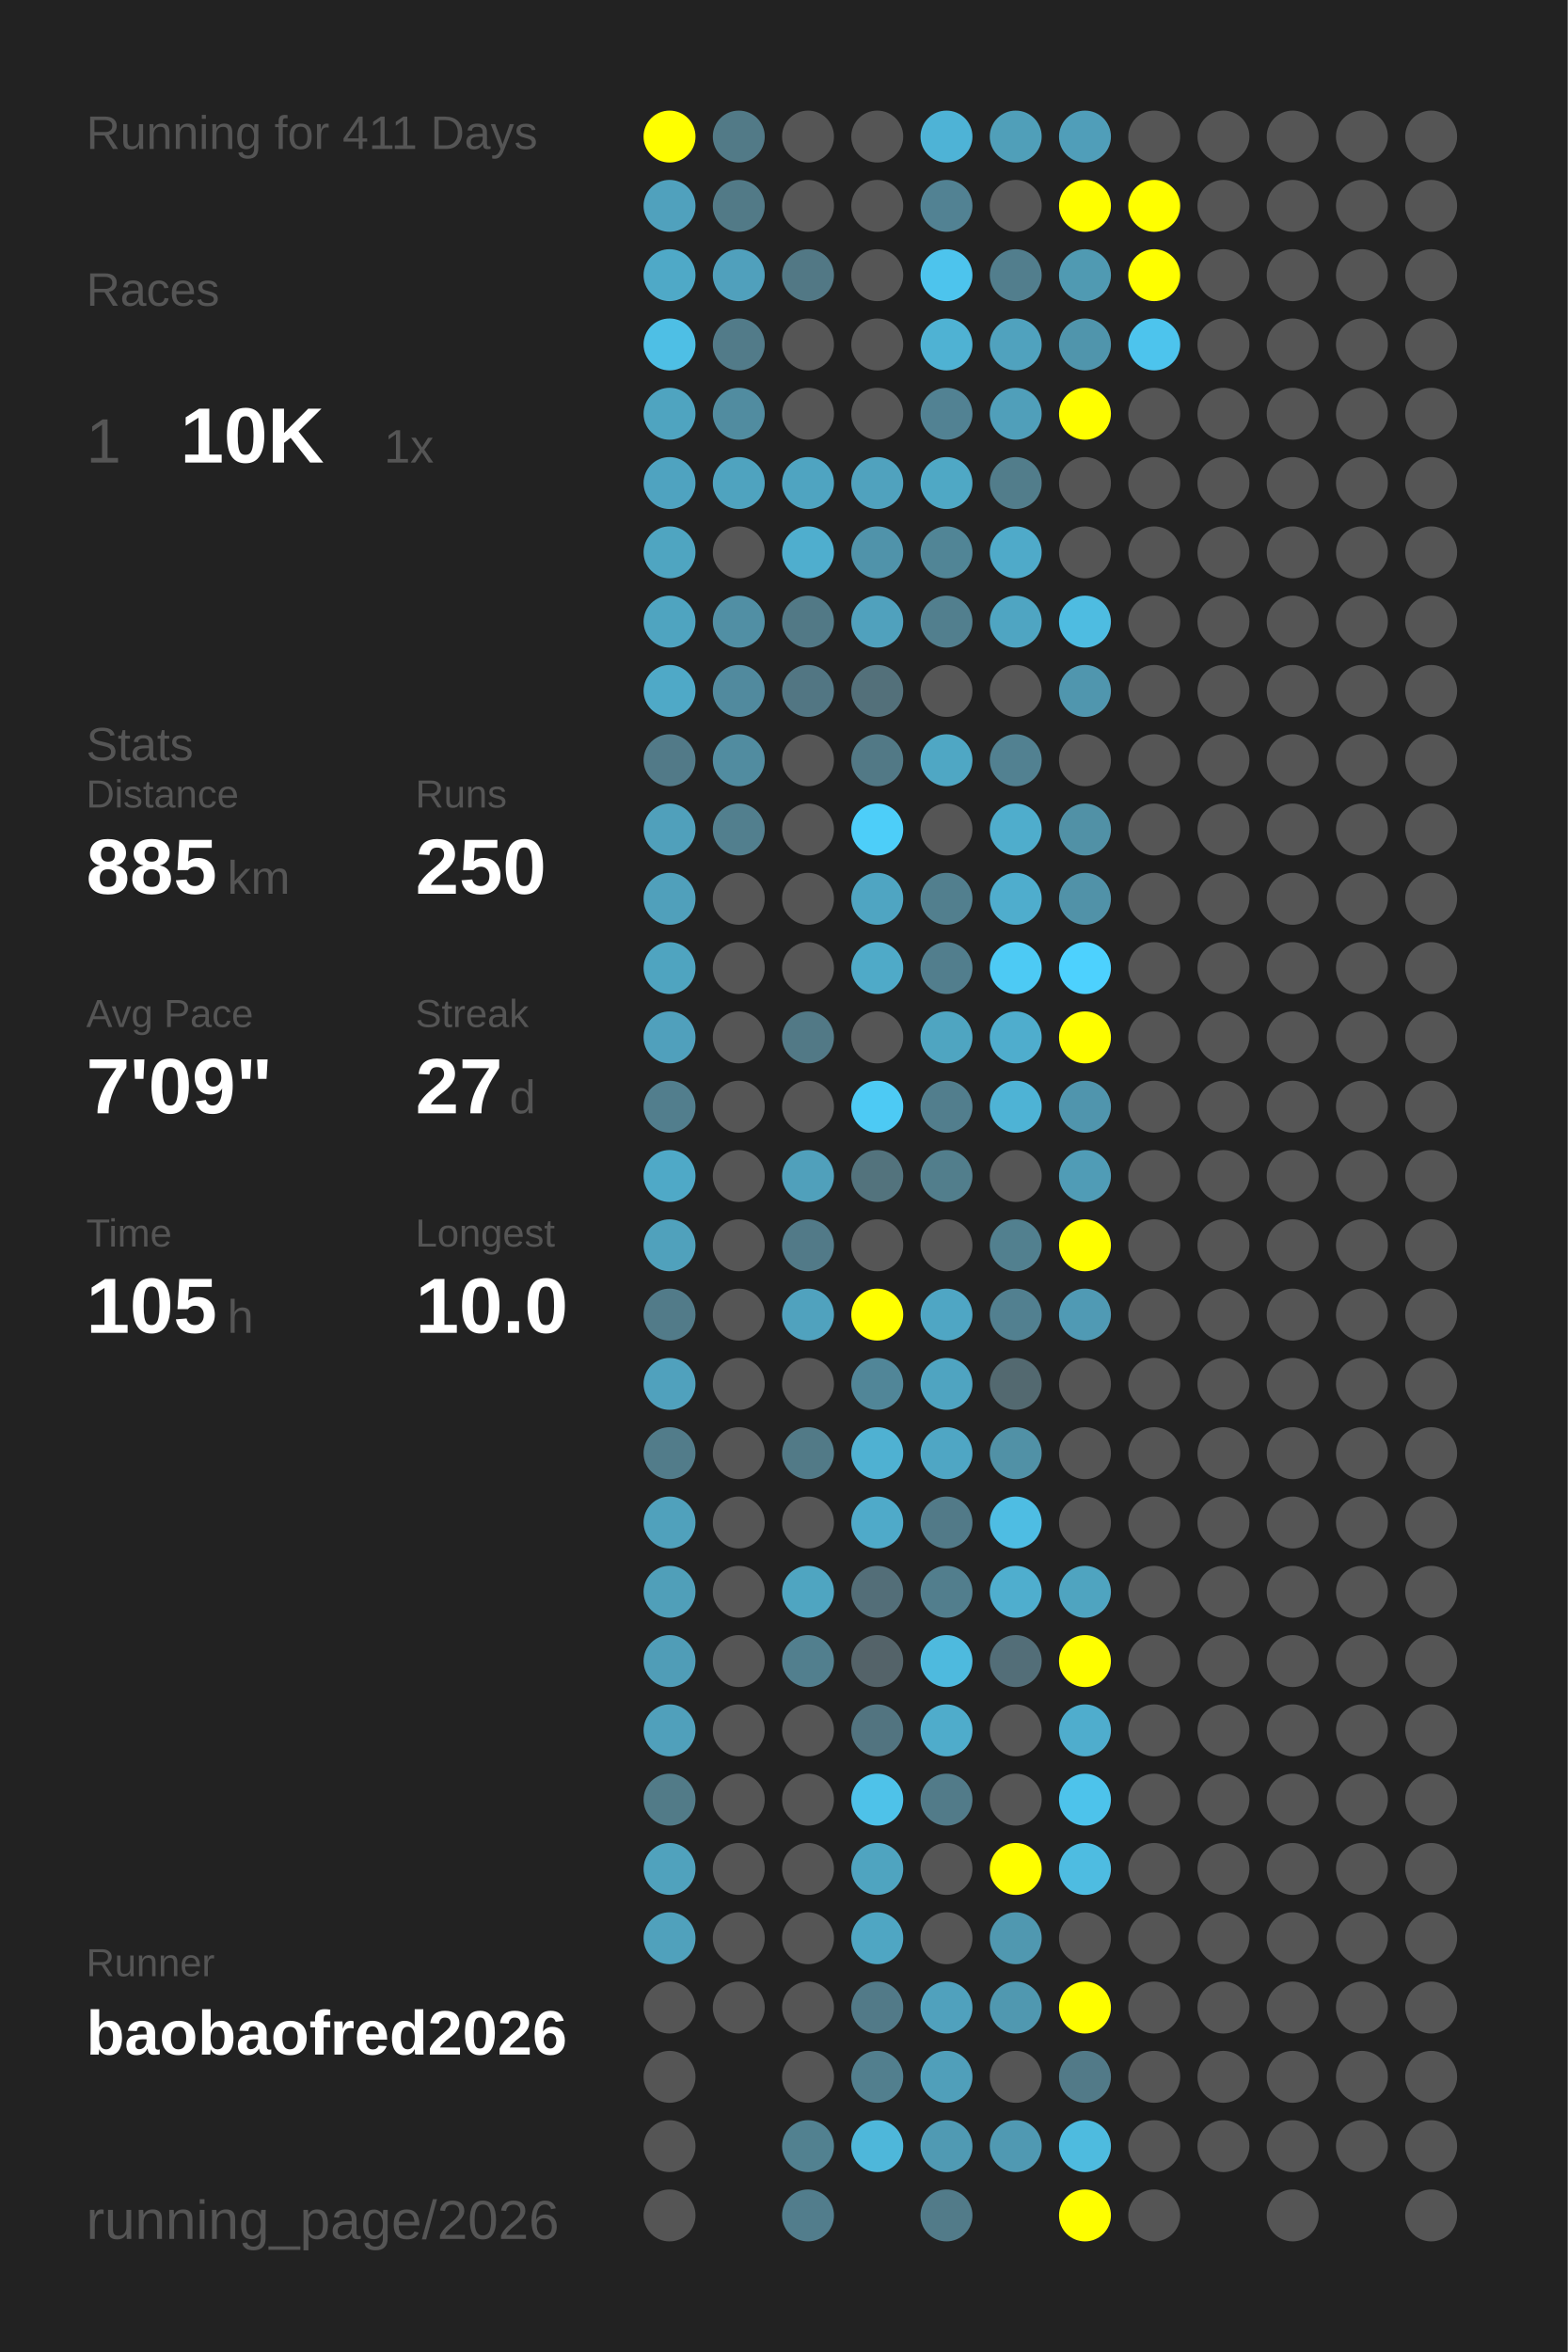
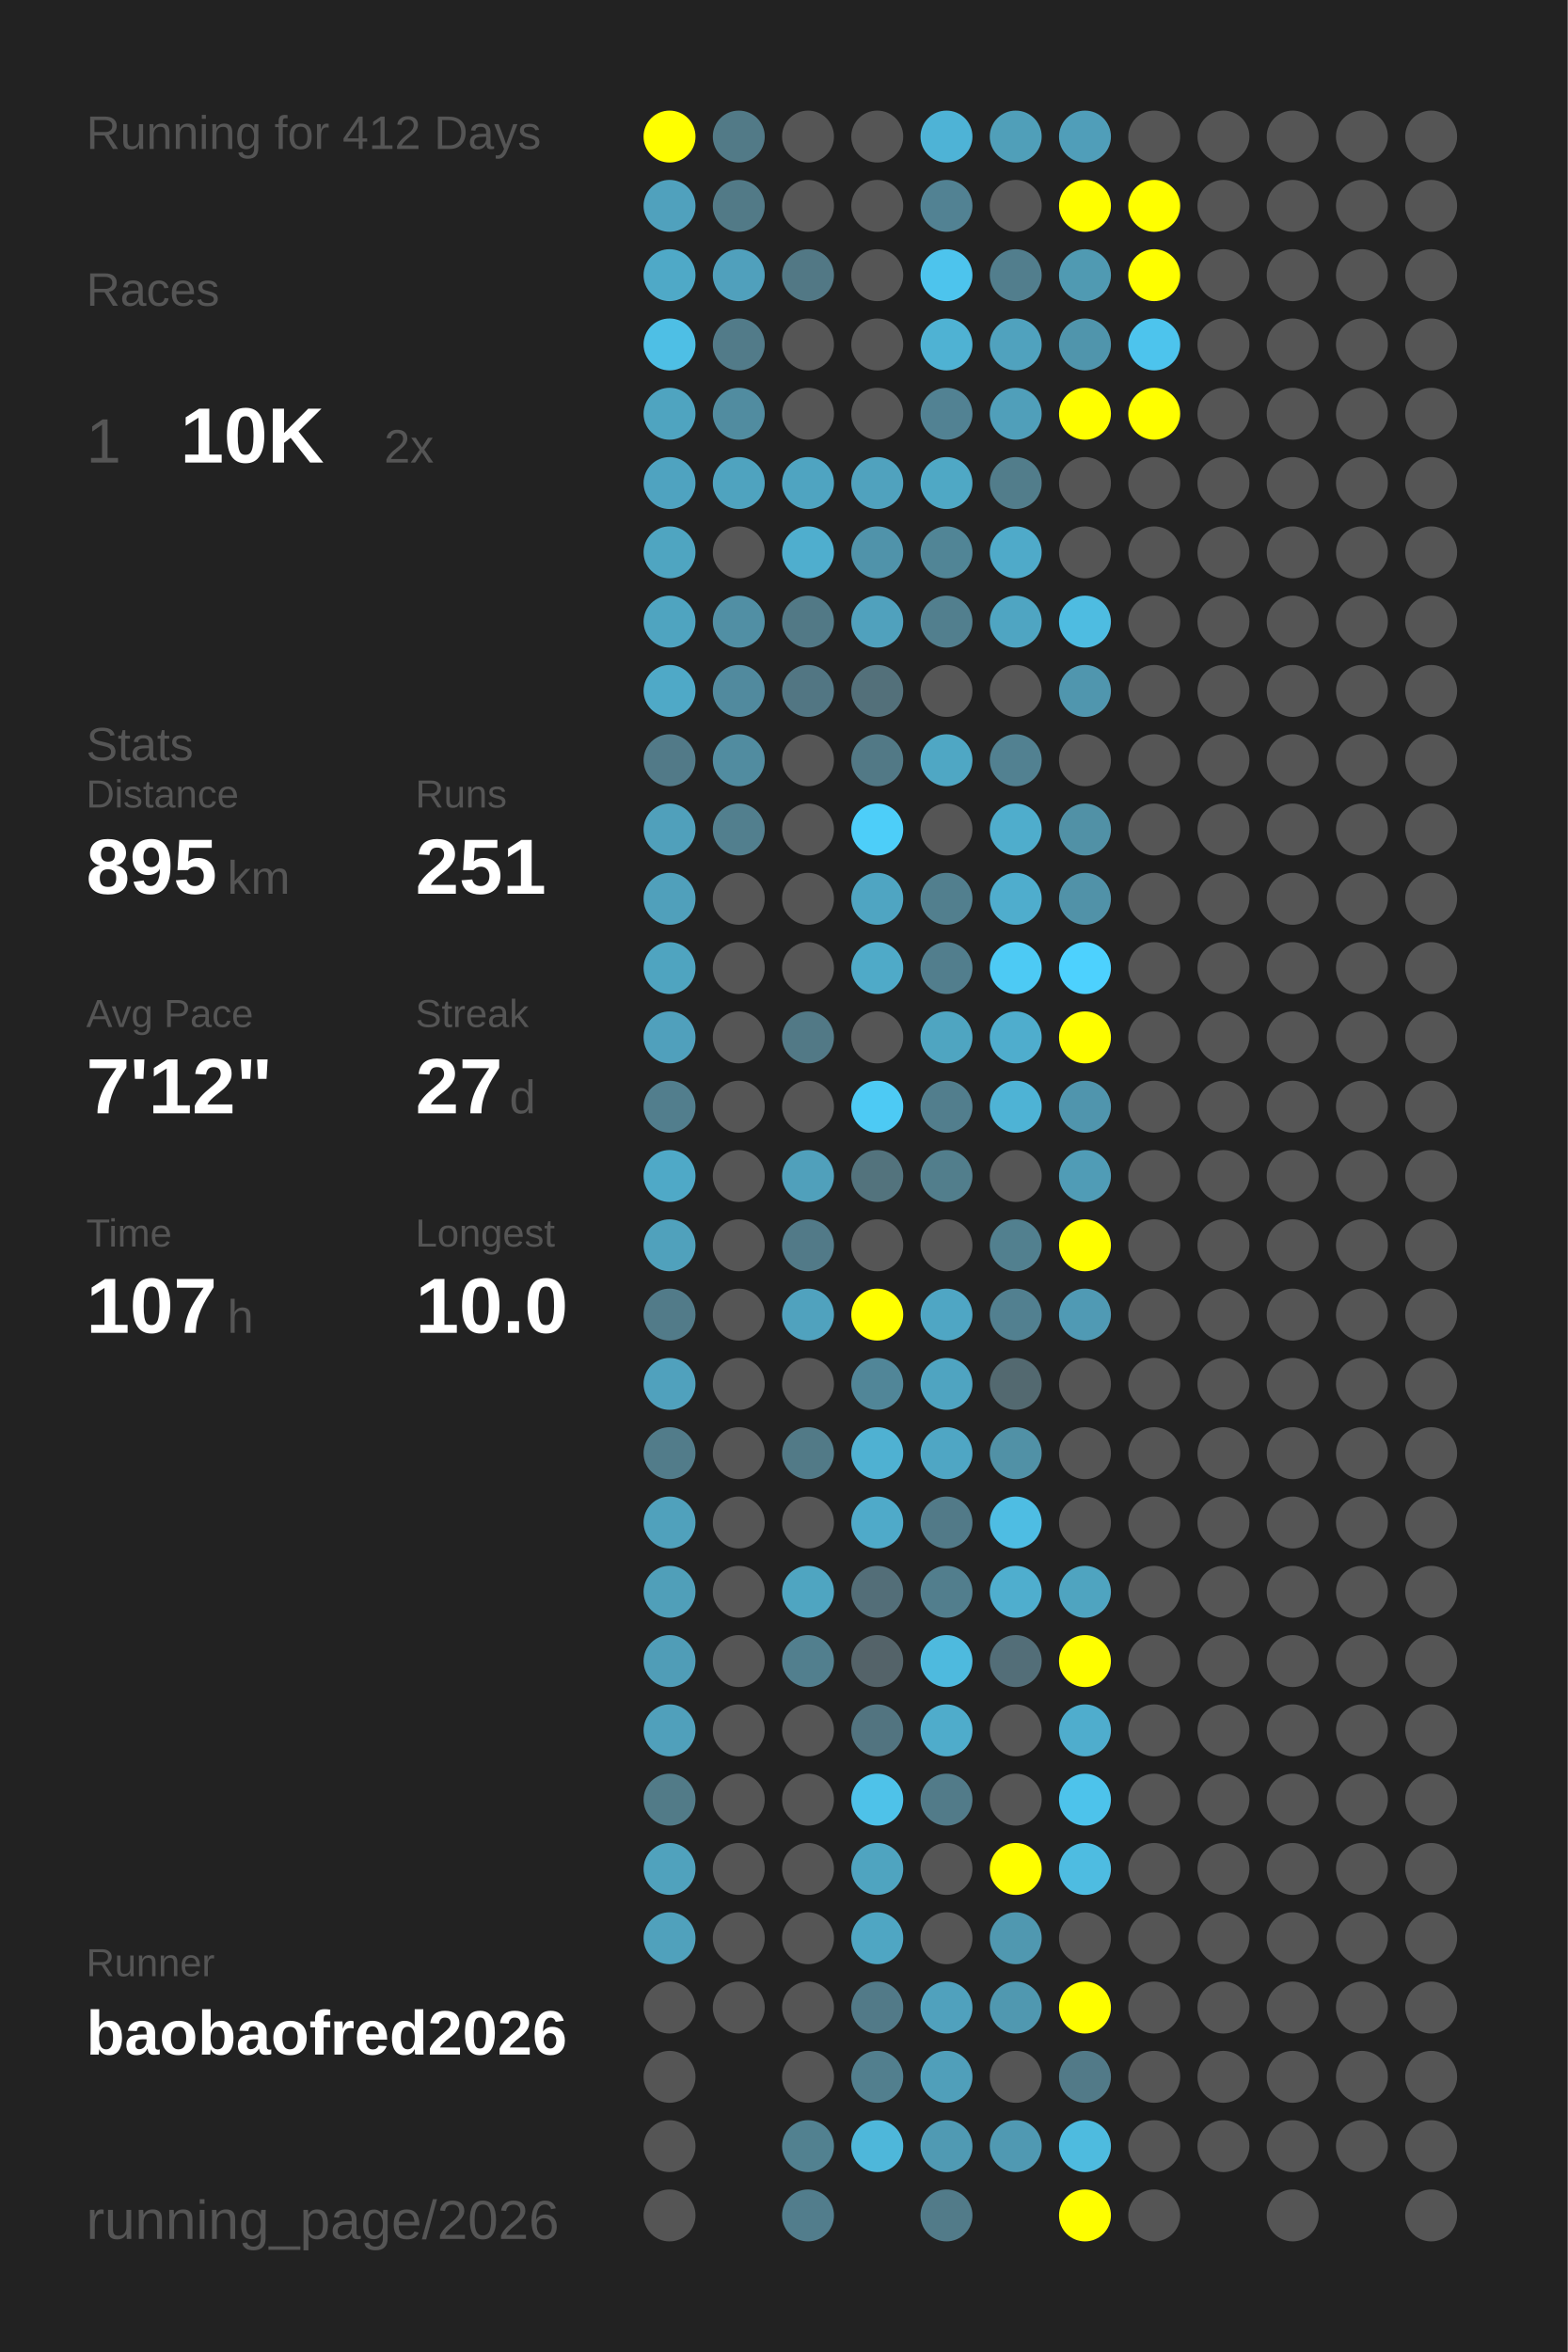
<svg xmlns="http://www.w3.org/2000/svg" baseProfile="full" height="300mm" version="1.1" viewBox="0,0,200,300" width="200mm">
  <defs />
  <rect fill="#222222" height="300" width="200" x="0" y="0" />
-   <text fill="#555555" style="font-size:6px; font-family:Arial;" x="11" y="19">Running for 411 Days</text>
+   <text fill="#555555" style="font-size:6px; font-family:Arial;" x="11" y="19">Running for 412 Days</text>
  <text fill="#555555" style="font-size:6px; font-family:Arial;" x="11" y="39">Races</text>
  <text fill="#555555" style="font-size:8px; font-family:Arial;" x="11" y="59">1</text>
  <text fill="#FFFFFF" style="font-size:10px; font-family:Arial; font-weight:bold;" x="23" y="59">10K</text>
-   <text fill="#555555" style="font-size:6px; font-family:Arial;" x="49" y="59">1x</text>
+   <text fill="#555555" style="font-size:6px; font-family:Arial;" x="49" y="59">2x</text>
  <text fill="#555555" style="font-size:6px; font-family:Arial;" x="11" y="97">Stats</text>
  <text fill="#555555" style="font-size:5px; font-family:Arial;" x="11" y="103">Distance</text>
-   <text fill="#FFFFFF" style="font-size:10px; font-family:Arial; font-weight:bold;" x="11" y="114">885</text>
+   <text fill="#FFFFFF" style="font-size:10px; font-family:Arial; font-weight:bold;" x="11" y="114">895</text>
  <text fill="#555555" style="font-size:6px; font-family:Arial;" x="29" y="114">km</text>
  <text fill="#555555" style="font-size:5px; font-family:Arial;" x="53" y="103">Runs</text>
-   <text fill="#FFFFFF" style="font-size:10px; font-family:Arial; font-weight:bold;" x="53" y="114">250</text>
+   <text fill="#FFFFFF" style="font-size:10px; font-family:Arial; font-weight:bold;" x="53" y="114">251</text>
  <text fill="#555555" style="font-size:5px; font-family:Arial;" x="11" y="131">Avg Pace</text>
-   <text fill="#FFFFFF" style="font-size:10px; font-family:Arial; font-weight:bold;" x="11" y="142">7'09"</text>
+   <text fill="#FFFFFF" style="font-size:10px; font-family:Arial; font-weight:bold;" x="11" y="142">7'12"</text>
  <text fill="#555555" style="font-size:5px; font-family:Arial;" x="53" y="131">Streak</text>
  <text fill="#FFFFFF" style="font-size:10px; font-family:Arial; font-weight:bold;" x="53" y="142">27</text>
  <text fill="#555555" style="font-size:6px; font-family:Arial;" x="65" y="142">d</text>
  <text fill="#555555" style="font-size:5px; font-family:Arial;" x="11" y="159">Time</text>
-   <text fill="#FFFFFF" style="font-size:10px; font-family:Arial; font-weight:bold;" x="11" y="170">105</text>
+   <text fill="#FFFFFF" style="font-size:10px; font-family:Arial; font-weight:bold;" x="11" y="170">107</text>
  <text fill="#555555" style="font-size:6px; font-family:Arial;" x="29" y="170">h</text>
  <text fill="#555555" style="font-size:5px; font-family:Arial;" x="53" y="159">Longest</text>
  <text fill="#FFFFFF" style="font-size:10px; font-family:Arial; font-weight:bold;" x="53" y="170">10.0</text>
  <text fill="#555555" style="font-size:5px; font-family:Arial;" x="11" y="252.065">Runner</text>
  <text fill="#FFFFFF" style="font-size:8px; font-family:Arial; font-weight:bold;" x="11" y="262.065">baobaofred2026</text>
  <text fill="#555555" style="font-size:7px; font-family:Arial;" x="11" y="285.581">running_page/2026</text>
  <circle cx="85.417" cy="17.419" fill="#FFFF00" r="3.312" />
  <circle cx="85.417" cy="26.258" fill="#50a1bd" r="3.312" />
  <circle cx="85.417" cy="35.097" fill="#4fa9c7" r="3.312" />
  <circle cx="85.417" cy="43.935" fill="#4ebfe5" r="3.312" />
  <circle cx="85.417" cy="52.774" fill="#4fa4c0" r="3.312" />
  <circle cx="85.417" cy="61.613" fill="#4fa3c0" r="3.312" />
  <circle cx="85.417" cy="70.452" fill="#4fa5c1" r="3.312" />
  <circle cx="85.417" cy="79.29" fill="#4fa4c0" r="3.312" />
  <circle cx="85.417" cy="88.129" fill="#4fa9c7" r="3.312" />
  <circle cx="85.417" cy="96.968" fill="#527a88" r="3.312" />
  <circle cx="85.417" cy="105.806" fill="#50a0bb" r="3.312" />
  <circle cx="85.417" cy="114.645" fill="#50a0bb" r="3.312" />
  <circle cx="85.417" cy="123.484" fill="#4fa4c0" r="3.312" />
  <circle cx="85.417" cy="132.323" fill="#50a0bc" r="3.312" />
  <circle cx="85.417" cy="141.161" fill="#527e8d" r="3.312" />
  <circle cx="85.417" cy="150" fill="#4fa9c7" r="3.312" />
  <circle cx="85.417" cy="158.839" fill="#50a1bc" r="3.312" />
  <circle cx="85.417" cy="167.677" fill="#527b89" r="3.312" />
  <circle cx="85.417" cy="176.516" fill="#50a1bd" r="3.312" />
  <circle cx="85.417" cy="185.355" fill="#527c8a" r="3.312" />
  <circle cx="85.417" cy="194.194" fill="#50a1bc" r="3.312" />
  <circle cx="85.417" cy="203.032" fill="#509fb9" r="3.312" />
  <circle cx="85.417" cy="211.871" fill="#509db7" r="3.312" />
  <circle cx="85.417" cy="220.71" fill="#50a0bb" r="3.312" />
  <circle cx="85.417" cy="229.548" fill="#527b88" r="3.312" />
  <circle cx="85.417" cy="238.387" fill="#50a2bd" r="3.312" />
  <circle cx="85.417" cy="247.226" fill="#50a1bc" r="3.312" />
  <circle cx="85.417" cy="256.065" fill="#555555" r="3.312" />
  <circle cx="85.417" cy="264.903" fill="#555555" r="3.312" />
  <circle cx="85.417" cy="273.742" fill="#555555" r="3.312" />
  <circle cx="85.417" cy="282.581" fill="#555555" r="3.312" />
  <circle cx="94.25" cy="17.419" fill="#527a87" r="3.312" />
  <circle cx="94.25" cy="26.258" fill="#527a87" r="3.312" />
  <circle cx="94.25" cy="35.097" fill="#50a0bc" r="3.312" />
  <circle cx="94.25" cy="43.935" fill="#527b89" r="3.312" />
  <circle cx="94.25" cy="52.774" fill="#518ca0" r="3.312" />
  <circle cx="94.25" cy="61.613" fill="#4fa3bf" r="3.312" />
  <circle cx="94.25" cy="70.452" fill="#555555" r="3.312" />
  <circle cx="94.25" cy="79.29" fill="#518fa4" r="3.312" />
  <circle cx="94.25" cy="88.129" fill="#518a9e" r="3.312" />
  <circle cx="94.25" cy="96.968" fill="#518ca0" r="3.312" />
  <circle cx="94.25" cy="105.806" fill="#527f8e" r="3.312" />
  <circle cx="94.25" cy="114.645" fill="#555555" r="3.312" />
  <circle cx="94.25" cy="123.484" fill="#555555" r="3.312" />
  <circle cx="94.25" cy="132.323" fill="#555555" r="3.312" />
  <circle cx="94.25" cy="141.161" fill="#555555" r="3.312" />
  <circle cx="94.25" cy="150" fill="#555555" r="3.312" />
  <circle cx="94.25" cy="158.839" fill="#555555" r="3.312" />
  <circle cx="94.25" cy="167.677" fill="#555555" r="3.312" />
  <circle cx="94.25" cy="176.516" fill="#555555" r="3.312" />
  <circle cx="94.25" cy="185.355" fill="#555555" r="3.312" />
  <circle cx="94.25" cy="194.194" fill="#555555" r="3.312" />
  <circle cx="94.25" cy="203.032" fill="#555555" r="3.312" />
  <circle cx="94.25" cy="211.871" fill="#555555" r="3.312" />
  <circle cx="94.25" cy="220.71" fill="#555555" r="3.312" />
  <circle cx="94.25" cy="229.548" fill="#555555" r="3.312" />
  <circle cx="94.25" cy="238.387" fill="#555555" r="3.312" />
  <circle cx="94.25" cy="247.226" fill="#555555" r="3.312" />
  <circle cx="94.25" cy="256.065" fill="#555555" r="3.312" />
  <circle cx="103.083" cy="17.419" fill="#555555" r="3.312" />
  <circle cx="103.083" cy="26.258" fill="#555555" r="3.312" />
  <circle cx="103.083" cy="35.097" fill="#527885" r="3.312" />
  <circle cx="103.083" cy="43.935" fill="#555555" r="3.312" />
  <circle cx="103.083" cy="52.774" fill="#555555" r="3.312" />
  <circle cx="103.083" cy="61.613" fill="#4fa4c1" r="3.312" />
  <circle cx="103.083" cy="70.452" fill="#4faece" r="3.312" />
  <circle cx="103.083" cy="79.29" fill="#527986" r="3.312" />
  <circle cx="103.083" cy="88.129" fill="#527683" r="3.312" />
  <circle cx="103.083" cy="96.968" fill="#555555" r="3.312" />
  <circle cx="103.083" cy="105.806" fill="#555555" r="3.312" />
  <circle cx="103.083" cy="114.645" fill="#555555" r="3.312" />
  <circle cx="103.083" cy="123.484" fill="#555555" r="3.312" />
  <circle cx="103.083" cy="132.323" fill="#527986" r="3.312" />
  <circle cx="103.083" cy="141.161" fill="#555555" r="3.312" />
  <circle cx="103.083" cy="150" fill="#50a0bb" r="3.312" />
  <circle cx="103.083" cy="158.839" fill="#527a88" r="3.312" />
  <circle cx="103.083" cy="167.677" fill="#50a2be" r="3.312" />
  <circle cx="103.083" cy="176.516" fill="#555555" r="3.312" />
  <circle cx="103.083" cy="185.355" fill="#527a87" r="3.312" />
  <circle cx="103.083" cy="194.194" fill="#555555" r="3.312" />
  <circle cx="103.083" cy="203.032" fill="#4fa5c1" r="3.312" />
  <circle cx="103.083" cy="211.871" fill="#527f8e" r="3.312" />
  <circle cx="103.083" cy="220.71" fill="#555555" r="3.312" />
  <circle cx="103.083" cy="229.548" fill="#555555" r="3.312" />
  <circle cx="103.083" cy="238.387" fill="#555555" r="3.312" />
  <circle cx="103.083" cy="247.226" fill="#555555" r="3.312" />
  <circle cx="103.083" cy="256.065" fill="#555555" r="3.312" />
  <circle cx="103.083" cy="264.903" fill="#555555" r="3.312" />
  <circle cx="103.083" cy="273.742" fill="#528190" r="3.312" />
  <circle cx="103.083" cy="282.581" fill="#527d8c" r="3.312" />
  <circle cx="111.917" cy="17.419" fill="#555555" r="3.312" />
  <circle cx="111.917" cy="26.258" fill="#555555" r="3.312" />
  <circle cx="111.917" cy="35.097" fill="#555555" r="3.312" />
  <circle cx="111.917" cy="43.935" fill="#555555" r="3.312" />
  <circle cx="111.917" cy="52.774" fill="#555555" r="3.312" />
  <circle cx="111.917" cy="61.613" fill="#50a2be" r="3.312" />
  <circle cx="111.917" cy="70.452" fill="#5093aa" r="3.312" />
  <circle cx="111.917" cy="79.29" fill="#50a1bd" r="3.312" />
  <circle cx="111.917" cy="88.129" fill="#53707a" r="3.312" />
  <circle cx="111.917" cy="96.968" fill="#527986" r="3.312" />
  <circle cx="111.917" cy="105.806" fill="#4dcef9" r="3.312" />
  <circle cx="111.917" cy="114.645" fill="#4fa5c2" r="3.312" />
  <circle cx="111.917" cy="123.484" fill="#4faac8" r="3.312" />
  <circle cx="111.917" cy="132.323" fill="#555555" r="3.312" />
  <circle cx="111.917" cy="141.161" fill="#4dcaf4" r="3.312" />
  <circle cx="111.917" cy="150" fill="#53737d" r="3.312" />
  <circle cx="111.917" cy="158.839" fill="#555555" r="3.312" />
  <circle cx="111.917" cy="167.677" fill="#FFFF00" r="3.312" />
  <circle cx="111.917" cy="176.516" fill="#518698" r="3.312" />
  <circle cx="111.917" cy="185.355" fill="#4fb1d2" r="3.312" />
  <circle cx="111.917" cy="194.194" fill="#4faac9" r="3.312" />
  <circle cx="111.917" cy="203.032" fill="#536e78" r="3.312" />
  <circle cx="111.917" cy="211.871" fill="#546369" r="3.312" />
  <circle cx="111.917" cy="220.71" fill="#527480" r="3.312" />
  <circle cx="111.917" cy="229.548" fill="#4ec2e9" r="3.312" />
  <circle cx="111.917" cy="238.387" fill="#4fa4c0" r="3.312" />
  <circle cx="111.917" cy="247.226" fill="#4fa6c3" r="3.312" />
  <circle cx="111.917" cy="256.065" fill="#527a88" r="3.312" />
  <circle cx="111.917" cy="264.903" fill="#527f8e" r="3.312" />
  <circle cx="111.917" cy="273.742" fill="#4eb7da" r="3.312" />
  <circle cx="120.75" cy="17.419" fill="#4eb3d6" r="3.312" />
  <circle cx="120.75" cy="26.258" fill="#528293" r="3.312" />
  <circle cx="120.75" cy="35.097" fill="#4dc4ed" r="3.312" />
  <circle cx="120.75" cy="43.935" fill="#4fb2d3" r="3.312" />
  <circle cx="120.75" cy="52.774" fill="#528293" r="3.312" />
  <circle cx="120.75" cy="61.613" fill="#4fa8c5" r="3.312" />
  <circle cx="120.75" cy="70.452" fill="#518596" r="3.312" />
  <circle cx="120.75" cy="79.29" fill="#527f8e" r="3.312" />
  <circle cx="120.75" cy="88.129" fill="#555555" r="3.312" />
  <circle cx="120.75" cy="96.968" fill="#4fa7c4" r="3.312" />
  <circle cx="120.75" cy="105.806" fill="#555555" r="3.312" />
  <circle cx="120.75" cy="114.645" fill="#527f8e" r="3.312" />
  <circle cx="120.75" cy="123.484" fill="#527e8d" r="3.312" />
  <circle cx="120.75" cy="132.323" fill="#4fa5c1" r="3.312" />
  <circle cx="120.75" cy="141.161" fill="#527e8d" r="3.312" />
  <circle cx="120.75" cy="150" fill="#527e8c" r="3.312" />
  <circle cx="120.75" cy="158.839" fill="#555555" r="3.312" />
  <circle cx="120.75" cy="167.677" fill="#4fa6c4" r="3.312" />
  <circle cx="120.75" cy="176.516" fill="#4fa4c1" r="3.312" />
  <circle cx="120.75" cy="185.355" fill="#4fa6c4" r="3.312" />
  <circle cx="120.75" cy="194.194" fill="#527a88" r="3.312" />
  <circle cx="120.75" cy="203.032" fill="#527e8d" r="3.312" />
  <circle cx="120.75" cy="211.871" fill="#4ebade" r="3.312" />
  <circle cx="120.75" cy="220.71" fill="#4faccb" r="3.312" />
  <circle cx="120.75" cy="229.548" fill="#527b89" r="3.312" />
  <circle cx="120.75" cy="238.387" fill="#555555" r="3.312" />
  <circle cx="120.75" cy="247.226" fill="#555555" r="3.312" />
  <circle cx="120.75" cy="256.065" fill="#50a1bd" r="3.312" />
  <circle cx="120.75" cy="264.903" fill="#509fba" r="3.312" />
  <circle cx="120.75" cy="273.742" fill="#509ab3" r="3.312" />
  <circle cx="120.75" cy="282.581" fill="#527b89" r="3.312" />
  <circle cx="129.583" cy="17.419" fill="#509fb9" r="3.312" />
  <circle cx="129.583" cy="26.258" fill="#555555" r="3.312" />
  <circle cx="129.583" cy="35.097" fill="#527e8d" r="3.312" />
  <circle cx="129.583" cy="43.935" fill="#50a2be" r="3.312" />
  <circle cx="129.583" cy="52.774" fill="#509fba" r="3.312" />
  <circle cx="129.583" cy="61.613" fill="#527d8b" r="3.312" />
  <circle cx="129.583" cy="70.452" fill="#4faac9" r="3.312" />
  <circle cx="129.583" cy="79.29" fill="#4fa5c2" r="3.312" />
  <circle cx="129.583" cy="88.129" fill="#555555" r="3.312" />
  <circle cx="129.583" cy="96.968" fill="#528191" r="3.312" />
  <circle cx="129.583" cy="105.806" fill="#4fadcc" r="3.312" />
  <circle cx="129.583" cy="114.645" fill="#4fadcd" r="3.312" />
  <circle cx="129.583" cy="123.484" fill="#4dcaf4" r="3.312" />
  <circle cx="129.583" cy="132.323" fill="#4fadcd" r="3.312" />
  <circle cx="129.583" cy="141.161" fill="#4eb3d5" r="3.312" />
  <circle cx="129.583" cy="150" fill="#555555" r="3.312" />
  <circle cx="129.583" cy="158.839" fill="#52808f" r="3.312" />
  <circle cx="129.583" cy="167.677" fill="#528090" r="3.312" />
  <circle cx="129.583" cy="176.516" fill="#536970" r="3.312" />
  <circle cx="129.583" cy="185.355" fill="#5191a6" r="3.312" />
  <circle cx="129.583" cy="194.194" fill="#4ebde3" r="3.312" />
  <circle cx="129.583" cy="203.032" fill="#4faece" r="3.312" />
  <circle cx="129.583" cy="211.871" fill="#536e78" r="3.312" />
  <circle cx="129.583" cy="220.71" fill="#555555" r="3.312" />
  <circle cx="129.583" cy="229.548" fill="#555555" r="3.312" />
  <circle cx="129.583" cy="238.387" fill="#FFFF00" r="3.312" />
  <circle cx="129.583" cy="247.226" fill="#5098b0" r="3.312" />
  <circle cx="129.583" cy="256.065" fill="#5098b0" r="3.312" />
  <circle cx="129.583" cy="264.903" fill="#555555" r="3.312" />
  <circle cx="129.583" cy="273.742" fill="#5099b2" r="3.312" />
  <circle cx="138.417" cy="17.419" fill="#509eb9" r="3.312" />
  <circle cx="138.417" cy="26.258" fill="#FFFF00" r="3.312" />
  <circle cx="138.417" cy="35.097" fill="#509ab2" r="3.312" />
  <circle cx="138.417" cy="43.935" fill="#5095ac" r="3.312" />
  <circle cx="138.417" cy="52.774" fill="#FFFF00" r="3.312" />
  <circle cx="138.417" cy="61.613" fill="#555555" r="3.312" />
  <circle cx="138.417" cy="70.452" fill="#555555" r="3.312" />
  <circle cx="138.417" cy="79.29" fill="#4ebce1" r="3.312" />
  <circle cx="138.417" cy="88.129" fill="#5096ae" r="3.312" />
  <circle cx="138.417" cy="96.968" fill="#555555" r="3.312" />
  <circle cx="138.417" cy="105.806" fill="#5191a6" r="3.312" />
  <circle cx="138.417" cy="114.645" fill="#5192a8" r="3.312" />
  <circle cx="138.417" cy="123.484" fill="#4dd1fe" r="3.312" />
  <circle cx="138.417" cy="132.323" fill="#FFFF00" r="3.312" />
  <circle cx="138.417" cy="141.161" fill="#5095ad" r="3.312" />
  <circle cx="138.417" cy="150" fill="#509cb6" r="3.312" />
  <circle cx="138.417" cy="158.839" fill="#FFFF00" r="3.312" />
  <circle cx="138.417" cy="167.677" fill="#509ab4" r="3.312" />
  <circle cx="138.417" cy="176.516" fill="#555555" r="3.312" />
  <circle cx="138.417" cy="185.355" fill="#555555" r="3.312" />
  <circle cx="138.417" cy="194.194" fill="#555555" r="3.312" />
  <circle cx="138.417" cy="203.032" fill="#4fa4c0" r="3.312" />
  <circle cx="138.417" cy="211.871" fill="#FFFF00" r="3.312" />
  <circle cx="138.417" cy="220.71" fill="#4fadcd" r="3.312" />
  <circle cx="138.417" cy="229.548" fill="#4dc3eb" r="3.312" />
  <circle cx="138.417" cy="238.387" fill="#4ebce1" r="3.312" />
  <circle cx="138.417" cy="247.226" fill="#555555" r="3.312" />
  <circle cx="138.417" cy="256.065" fill="#FFFF00" r="3.312" />
  <circle cx="138.417" cy="264.903" fill="#527a88" r="3.312" />
  <circle cx="138.417" cy="273.742" fill="#4ebbdf" r="3.312" />
  <circle cx="138.417" cy="282.581" fill="#FFFF00" r="3.312" />
  <circle cx="147.25" cy="17.419" fill="#555555" r="3.312" />
  <circle cx="147.25" cy="26.258" fill="#FFFF00" r="3.312" />
  <circle cx="147.25" cy="35.097" fill="#FFFF00" r="3.312" />
  <circle cx="147.25" cy="43.935" fill="#4dc4ed" r="3.312" />
-   <circle cx="147.25" cy="52.774" fill="#555555" r="3.312" />
+   <circle cx="147.25" cy="52.774" fill="#FFFF00" r="3.312" />
  <circle cx="147.25" cy="61.613" fill="#555555" r="3.312" />
  <circle cx="147.25" cy="70.452" fill="#555555" r="3.312" />
  <circle cx="147.25" cy="79.29" fill="#555555" r="3.312" />
  <circle cx="147.25" cy="88.129" fill="#555555" r="3.312" />
  <circle cx="147.25" cy="96.968" fill="#555555" r="3.312" />
  <circle cx="147.25" cy="105.806" fill="#555555" r="3.312" />
  <circle cx="147.25" cy="114.645" fill="#555555" r="3.312" />
  <circle cx="147.25" cy="123.484" fill="#555555" r="3.312" />
  <circle cx="147.25" cy="132.323" fill="#555555" r="3.312" />
  <circle cx="147.25" cy="141.161" fill="#555555" r="3.312" />
  <circle cx="147.25" cy="150" fill="#555555" r="3.312" />
  <circle cx="147.25" cy="158.839" fill="#555555" r="3.312" />
  <circle cx="147.25" cy="167.677" fill="#555555" r="3.312" />
  <circle cx="147.25" cy="176.516" fill="#555555" r="3.312" />
  <circle cx="147.25" cy="185.355" fill="#555555" r="3.312" />
  <circle cx="147.25" cy="194.194" fill="#555555" r="3.312" />
  <circle cx="147.25" cy="203.032" fill="#555555" r="3.312" />
  <circle cx="147.25" cy="211.871" fill="#555555" r="3.312" />
  <circle cx="147.25" cy="220.71" fill="#555555" r="3.312" />
  <circle cx="147.25" cy="229.548" fill="#555555" r="3.312" />
  <circle cx="147.25" cy="238.387" fill="#555555" r="3.312" />
  <circle cx="147.25" cy="247.226" fill="#555555" r="3.312" />
  <circle cx="147.25" cy="256.065" fill="#555555" r="3.312" />
  <circle cx="147.25" cy="264.903" fill="#555555" r="3.312" />
  <circle cx="147.25" cy="273.742" fill="#555555" r="3.312" />
  <circle cx="147.25" cy="282.581" fill="#555555" r="3.312" />
  <circle cx="156.083" cy="17.419" fill="#555555" r="3.312" />
  <circle cx="156.083" cy="26.258" fill="#555555" r="3.312" />
  <circle cx="156.083" cy="35.097" fill="#555555" r="3.312" />
  <circle cx="156.083" cy="43.935" fill="#555555" r="3.312" />
  <circle cx="156.083" cy="52.774" fill="#555555" r="3.312" />
  <circle cx="156.083" cy="61.613" fill="#555555" r="3.312" />
  <circle cx="156.083" cy="70.452" fill="#555555" r="3.312" />
  <circle cx="156.083" cy="79.29" fill="#555555" r="3.312" />
  <circle cx="156.083" cy="88.129" fill="#555555" r="3.312" />
  <circle cx="156.083" cy="96.968" fill="#555555" r="3.312" />
  <circle cx="156.083" cy="105.806" fill="#555555" r="3.312" />
  <circle cx="156.083" cy="114.645" fill="#555555" r="3.312" />
  <circle cx="156.083" cy="123.484" fill="#555555" r="3.312" />
  <circle cx="156.083" cy="132.323" fill="#555555" r="3.312" />
  <circle cx="156.083" cy="141.161" fill="#555555" r="3.312" />
  <circle cx="156.083" cy="150" fill="#555555" r="3.312" />
  <circle cx="156.083" cy="158.839" fill="#555555" r="3.312" />
  <circle cx="156.083" cy="167.677" fill="#555555" r="3.312" />
  <circle cx="156.083" cy="176.516" fill="#555555" r="3.312" />
  <circle cx="156.083" cy="185.355" fill="#555555" r="3.312" />
  <circle cx="156.083" cy="194.194" fill="#555555" r="3.312" />
  <circle cx="156.083" cy="203.032" fill="#555555" r="3.312" />
  <circle cx="156.083" cy="211.871" fill="#555555" r="3.312" />
  <circle cx="156.083" cy="220.71" fill="#555555" r="3.312" />
  <circle cx="156.083" cy="229.548" fill="#555555" r="3.312" />
  <circle cx="156.083" cy="238.387" fill="#555555" r="3.312" />
  <circle cx="156.083" cy="247.226" fill="#555555" r="3.312" />
  <circle cx="156.083" cy="256.065" fill="#555555" r="3.312" />
  <circle cx="156.083" cy="264.903" fill="#555555" r="3.312" />
  <circle cx="156.083" cy="273.742" fill="#555555" r="3.312" />
  <circle cx="164.917" cy="17.419" fill="#555555" r="3.312" />
  <circle cx="164.917" cy="26.258" fill="#555555" r="3.312" />
  <circle cx="164.917" cy="35.097" fill="#555555" r="3.312" />
  <circle cx="164.917" cy="43.935" fill="#555555" r="3.312" />
  <circle cx="164.917" cy="52.774" fill="#555555" r="3.312" />
  <circle cx="164.917" cy="61.613" fill="#555555" r="3.312" />
  <circle cx="164.917" cy="70.452" fill="#555555" r="3.312" />
  <circle cx="164.917" cy="79.29" fill="#555555" r="3.312" />
  <circle cx="164.917" cy="88.129" fill="#555555" r="3.312" />
  <circle cx="164.917" cy="96.968" fill="#555555" r="3.312" />
  <circle cx="164.917" cy="105.806" fill="#555555" r="3.312" />
  <circle cx="164.917" cy="114.645" fill="#555555" r="3.312" />
  <circle cx="164.917" cy="123.484" fill="#555555" r="3.312" />
  <circle cx="164.917" cy="132.323" fill="#555555" r="3.312" />
  <circle cx="164.917" cy="141.161" fill="#555555" r="3.312" />
  <circle cx="164.917" cy="150" fill="#555555" r="3.312" />
  <circle cx="164.917" cy="158.839" fill="#555555" r="3.312" />
  <circle cx="164.917" cy="167.677" fill="#555555" r="3.312" />
  <circle cx="164.917" cy="176.516" fill="#555555" r="3.312" />
  <circle cx="164.917" cy="185.355" fill="#555555" r="3.312" />
  <circle cx="164.917" cy="194.194" fill="#555555" r="3.312" />
  <circle cx="164.917" cy="203.032" fill="#555555" r="3.312" />
  <circle cx="164.917" cy="211.871" fill="#555555" r="3.312" />
  <circle cx="164.917" cy="220.71" fill="#555555" r="3.312" />
  <circle cx="164.917" cy="229.548" fill="#555555" r="3.312" />
  <circle cx="164.917" cy="238.387" fill="#555555" r="3.312" />
  <circle cx="164.917" cy="247.226" fill="#555555" r="3.312" />
  <circle cx="164.917" cy="256.065" fill="#555555" r="3.312" />
  <circle cx="164.917" cy="264.903" fill="#555555" r="3.312" />
  <circle cx="164.917" cy="273.742" fill="#555555" r="3.312" />
  <circle cx="164.917" cy="282.581" fill="#555555" r="3.312" />
  <circle cx="173.75" cy="17.419" fill="#555555" r="3.312" />
  <circle cx="173.75" cy="26.258" fill="#555555" r="3.312" />
  <circle cx="173.75" cy="35.097" fill="#555555" r="3.312" />
  <circle cx="173.75" cy="43.935" fill="#555555" r="3.312" />
  <circle cx="173.75" cy="52.774" fill="#555555" r="3.312" />
  <circle cx="173.75" cy="61.613" fill="#555555" r="3.312" />
  <circle cx="173.75" cy="70.452" fill="#555555" r="3.312" />
  <circle cx="173.75" cy="79.29" fill="#555555" r="3.312" />
  <circle cx="173.75" cy="88.129" fill="#555555" r="3.312" />
  <circle cx="173.75" cy="96.968" fill="#555555" r="3.312" />
  <circle cx="173.75" cy="105.806" fill="#555555" r="3.312" />
  <circle cx="173.75" cy="114.645" fill="#555555" r="3.312" />
  <circle cx="173.75" cy="123.484" fill="#555555" r="3.312" />
  <circle cx="173.75" cy="132.323" fill="#555555" r="3.312" />
  <circle cx="173.75" cy="141.161" fill="#555555" r="3.312" />
  <circle cx="173.75" cy="150" fill="#555555" r="3.312" />
  <circle cx="173.75" cy="158.839" fill="#555555" r="3.312" />
  <circle cx="173.75" cy="167.677" fill="#555555" r="3.312" />
  <circle cx="173.75" cy="176.516" fill="#555555" r="3.312" />
  <circle cx="173.75" cy="185.355" fill="#555555" r="3.312" />
  <circle cx="173.75" cy="194.194" fill="#555555" r="3.312" />
  <circle cx="173.75" cy="203.032" fill="#555555" r="3.312" />
  <circle cx="173.75" cy="211.871" fill="#555555" r="3.312" />
  <circle cx="173.75" cy="220.71" fill="#555555" r="3.312" />
  <circle cx="173.75" cy="229.548" fill="#555555" r="3.312" />
  <circle cx="173.75" cy="238.387" fill="#555555" r="3.312" />
  <circle cx="173.75" cy="247.226" fill="#555555" r="3.312" />
  <circle cx="173.75" cy="256.065" fill="#555555" r="3.312" />
  <circle cx="173.75" cy="264.903" fill="#555555" r="3.312" />
  <circle cx="173.75" cy="273.742" fill="#555555" r="3.312" />
  <circle cx="182.583" cy="17.419" fill="#555555" r="3.312" />
  <circle cx="182.583" cy="26.258" fill="#555555" r="3.312" />
  <circle cx="182.583" cy="35.097" fill="#555555" r="3.312" />
  <circle cx="182.583" cy="43.935" fill="#555555" r="3.312" />
  <circle cx="182.583" cy="52.774" fill="#555555" r="3.312" />
  <circle cx="182.583" cy="61.613" fill="#555555" r="3.312" />
  <circle cx="182.583" cy="70.452" fill="#555555" r="3.312" />
  <circle cx="182.583" cy="79.29" fill="#555555" r="3.312" />
  <circle cx="182.583" cy="88.129" fill="#555555" r="3.312" />
  <circle cx="182.583" cy="96.968" fill="#555555" r="3.312" />
  <circle cx="182.583" cy="105.806" fill="#555555" r="3.312" />
  <circle cx="182.583" cy="114.645" fill="#555555" r="3.312" />
  <circle cx="182.583" cy="123.484" fill="#555555" r="3.312" />
  <circle cx="182.583" cy="132.323" fill="#555555" r="3.312" />
  <circle cx="182.583" cy="141.161" fill="#555555" r="3.312" />
  <circle cx="182.583" cy="150" fill="#555555" r="3.312" />
  <circle cx="182.583" cy="158.839" fill="#555555" r="3.312" />
  <circle cx="182.583" cy="167.677" fill="#555555" r="3.312" />
  <circle cx="182.583" cy="176.516" fill="#555555" r="3.312" />
  <circle cx="182.583" cy="185.355" fill="#555555" r="3.312" />
  <circle cx="182.583" cy="194.194" fill="#555555" r="3.312" />
  <circle cx="182.583" cy="203.032" fill="#555555" r="3.312" />
  <circle cx="182.583" cy="211.871" fill="#555555" r="3.312" />
  <circle cx="182.583" cy="220.71" fill="#555555" r="3.312" />
  <circle cx="182.583" cy="229.548" fill="#555555" r="3.312" />
  <circle cx="182.583" cy="238.387" fill="#555555" r="3.312" />
  <circle cx="182.583" cy="247.226" fill="#555555" r="3.312" />
  <circle cx="182.583" cy="256.065" fill="#555555" r="3.312" />
  <circle cx="182.583" cy="264.903" fill="#555555" r="3.312" />
  <circle cx="182.583" cy="273.742" fill="#555555" r="3.312" />
  <circle cx="182.583" cy="282.581" fill="#555555" r="3.312" />
</svg>
